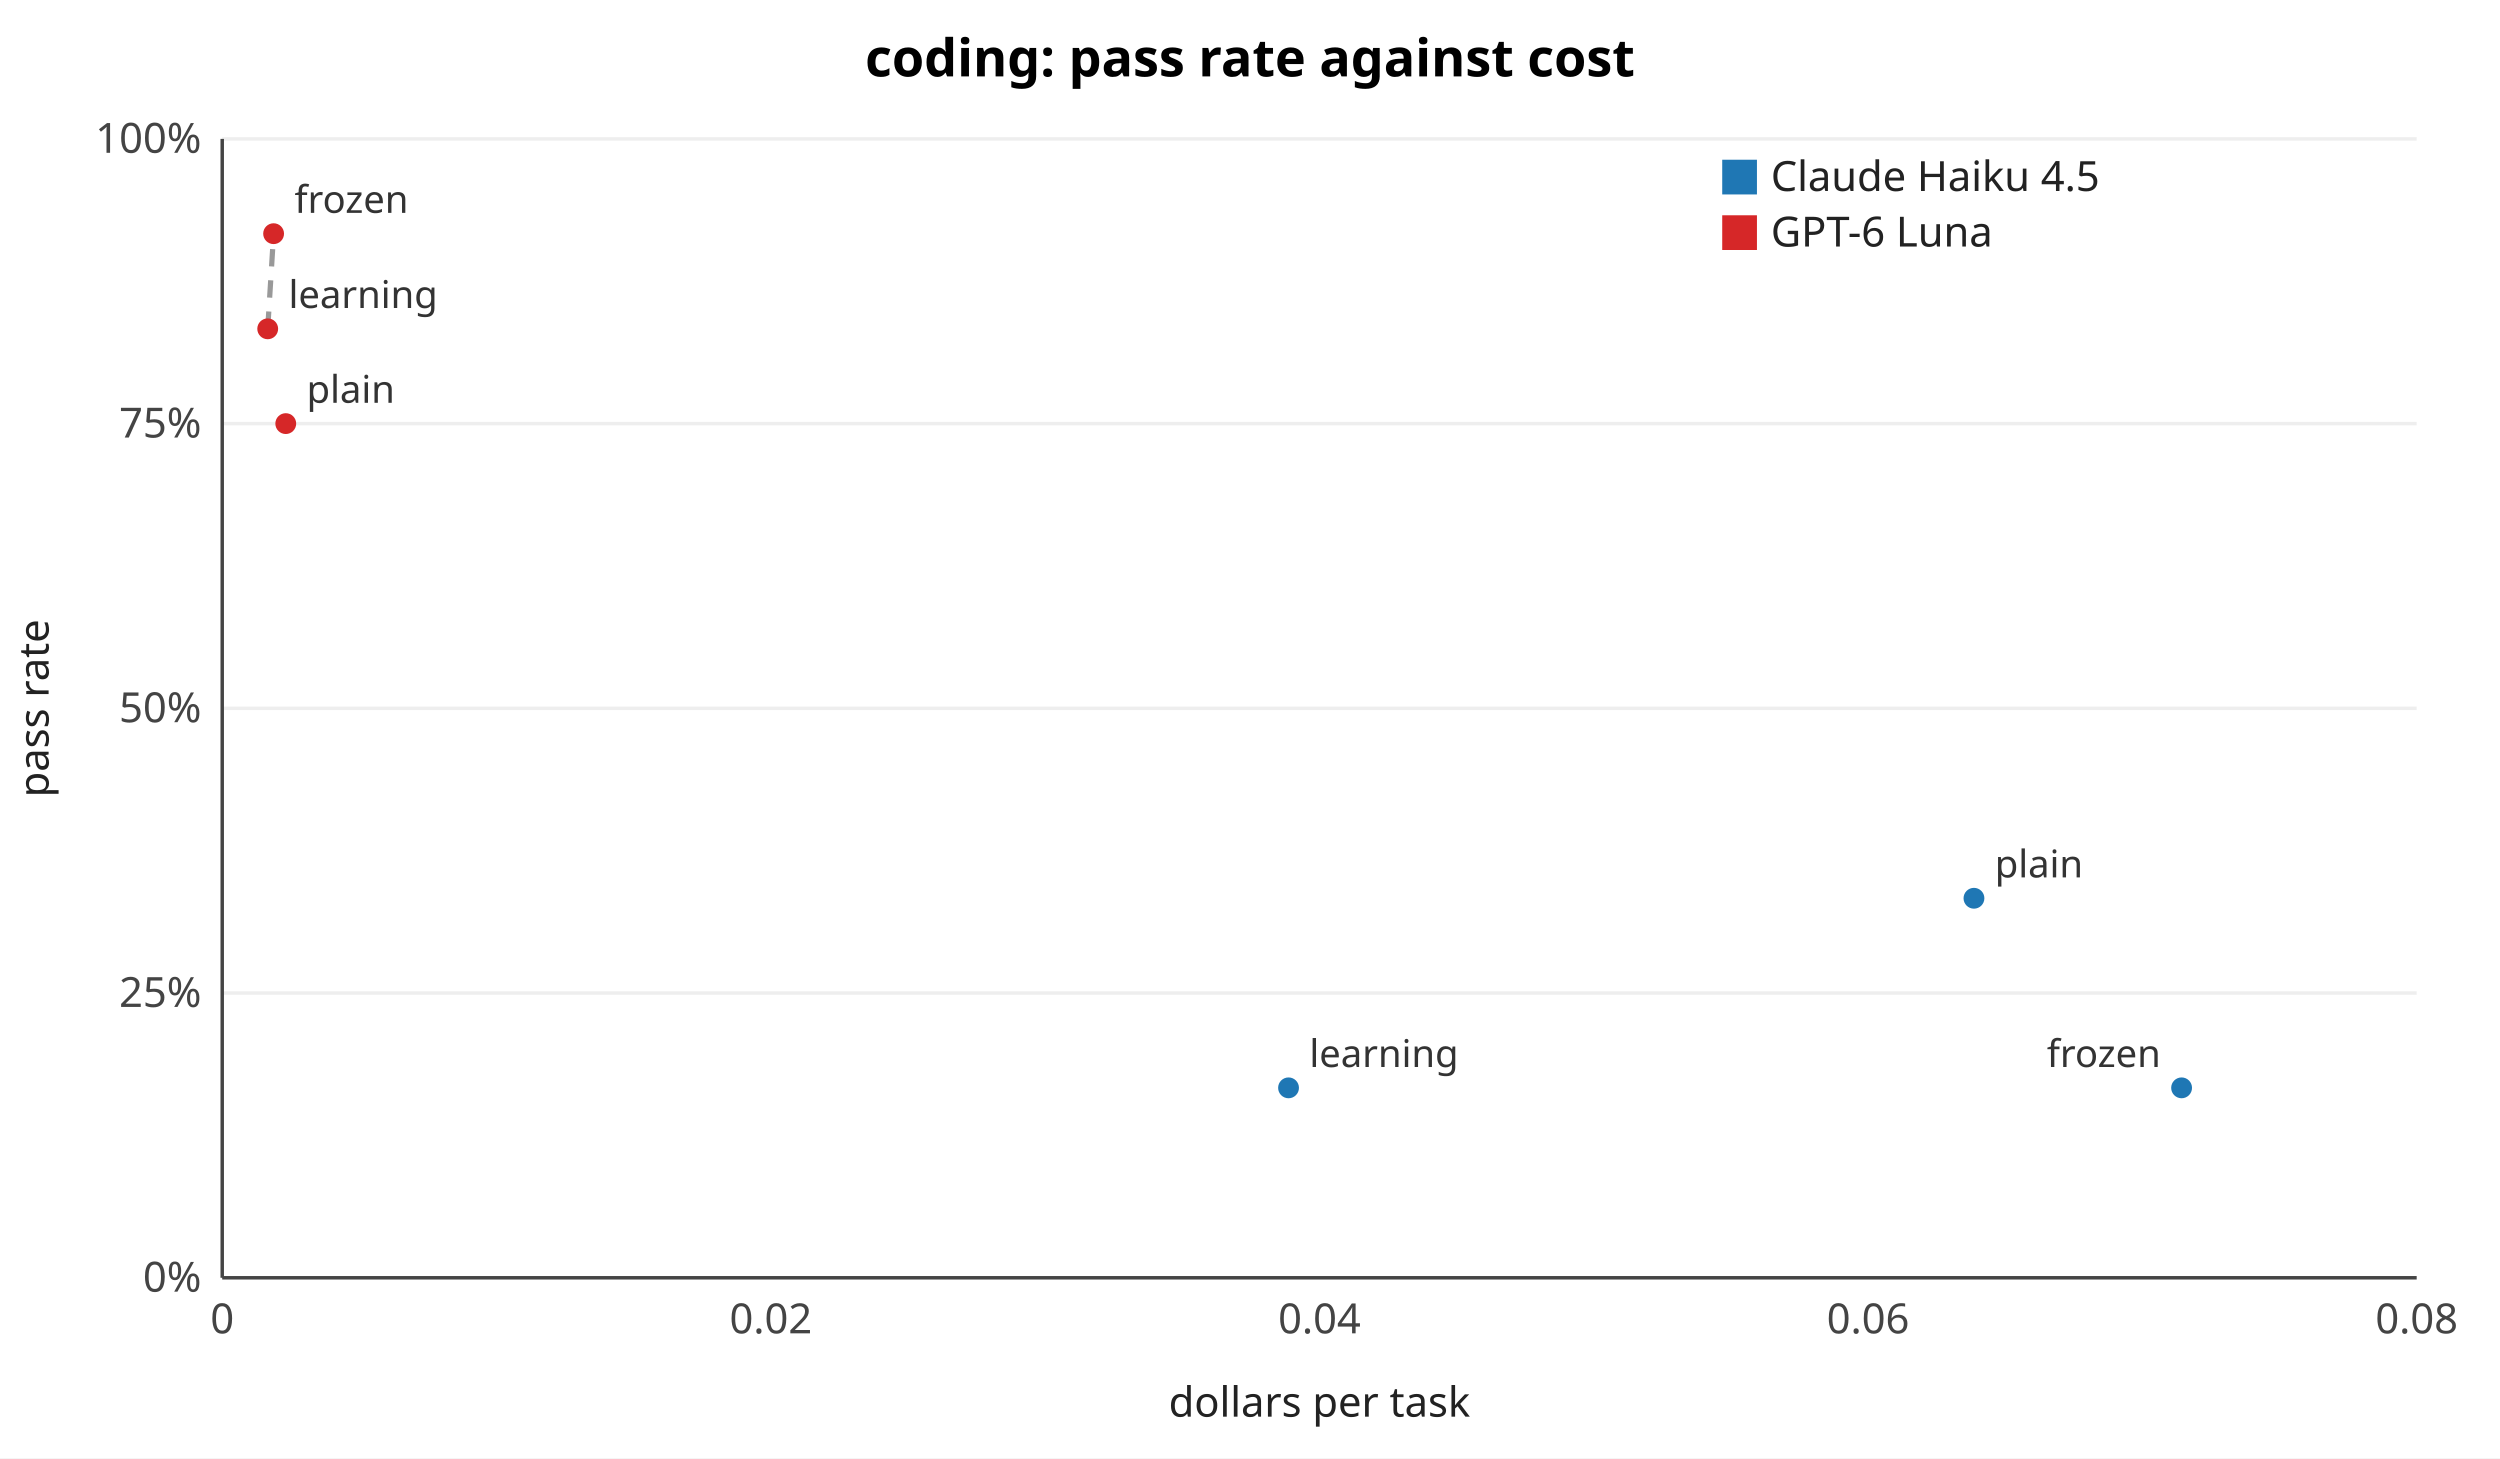
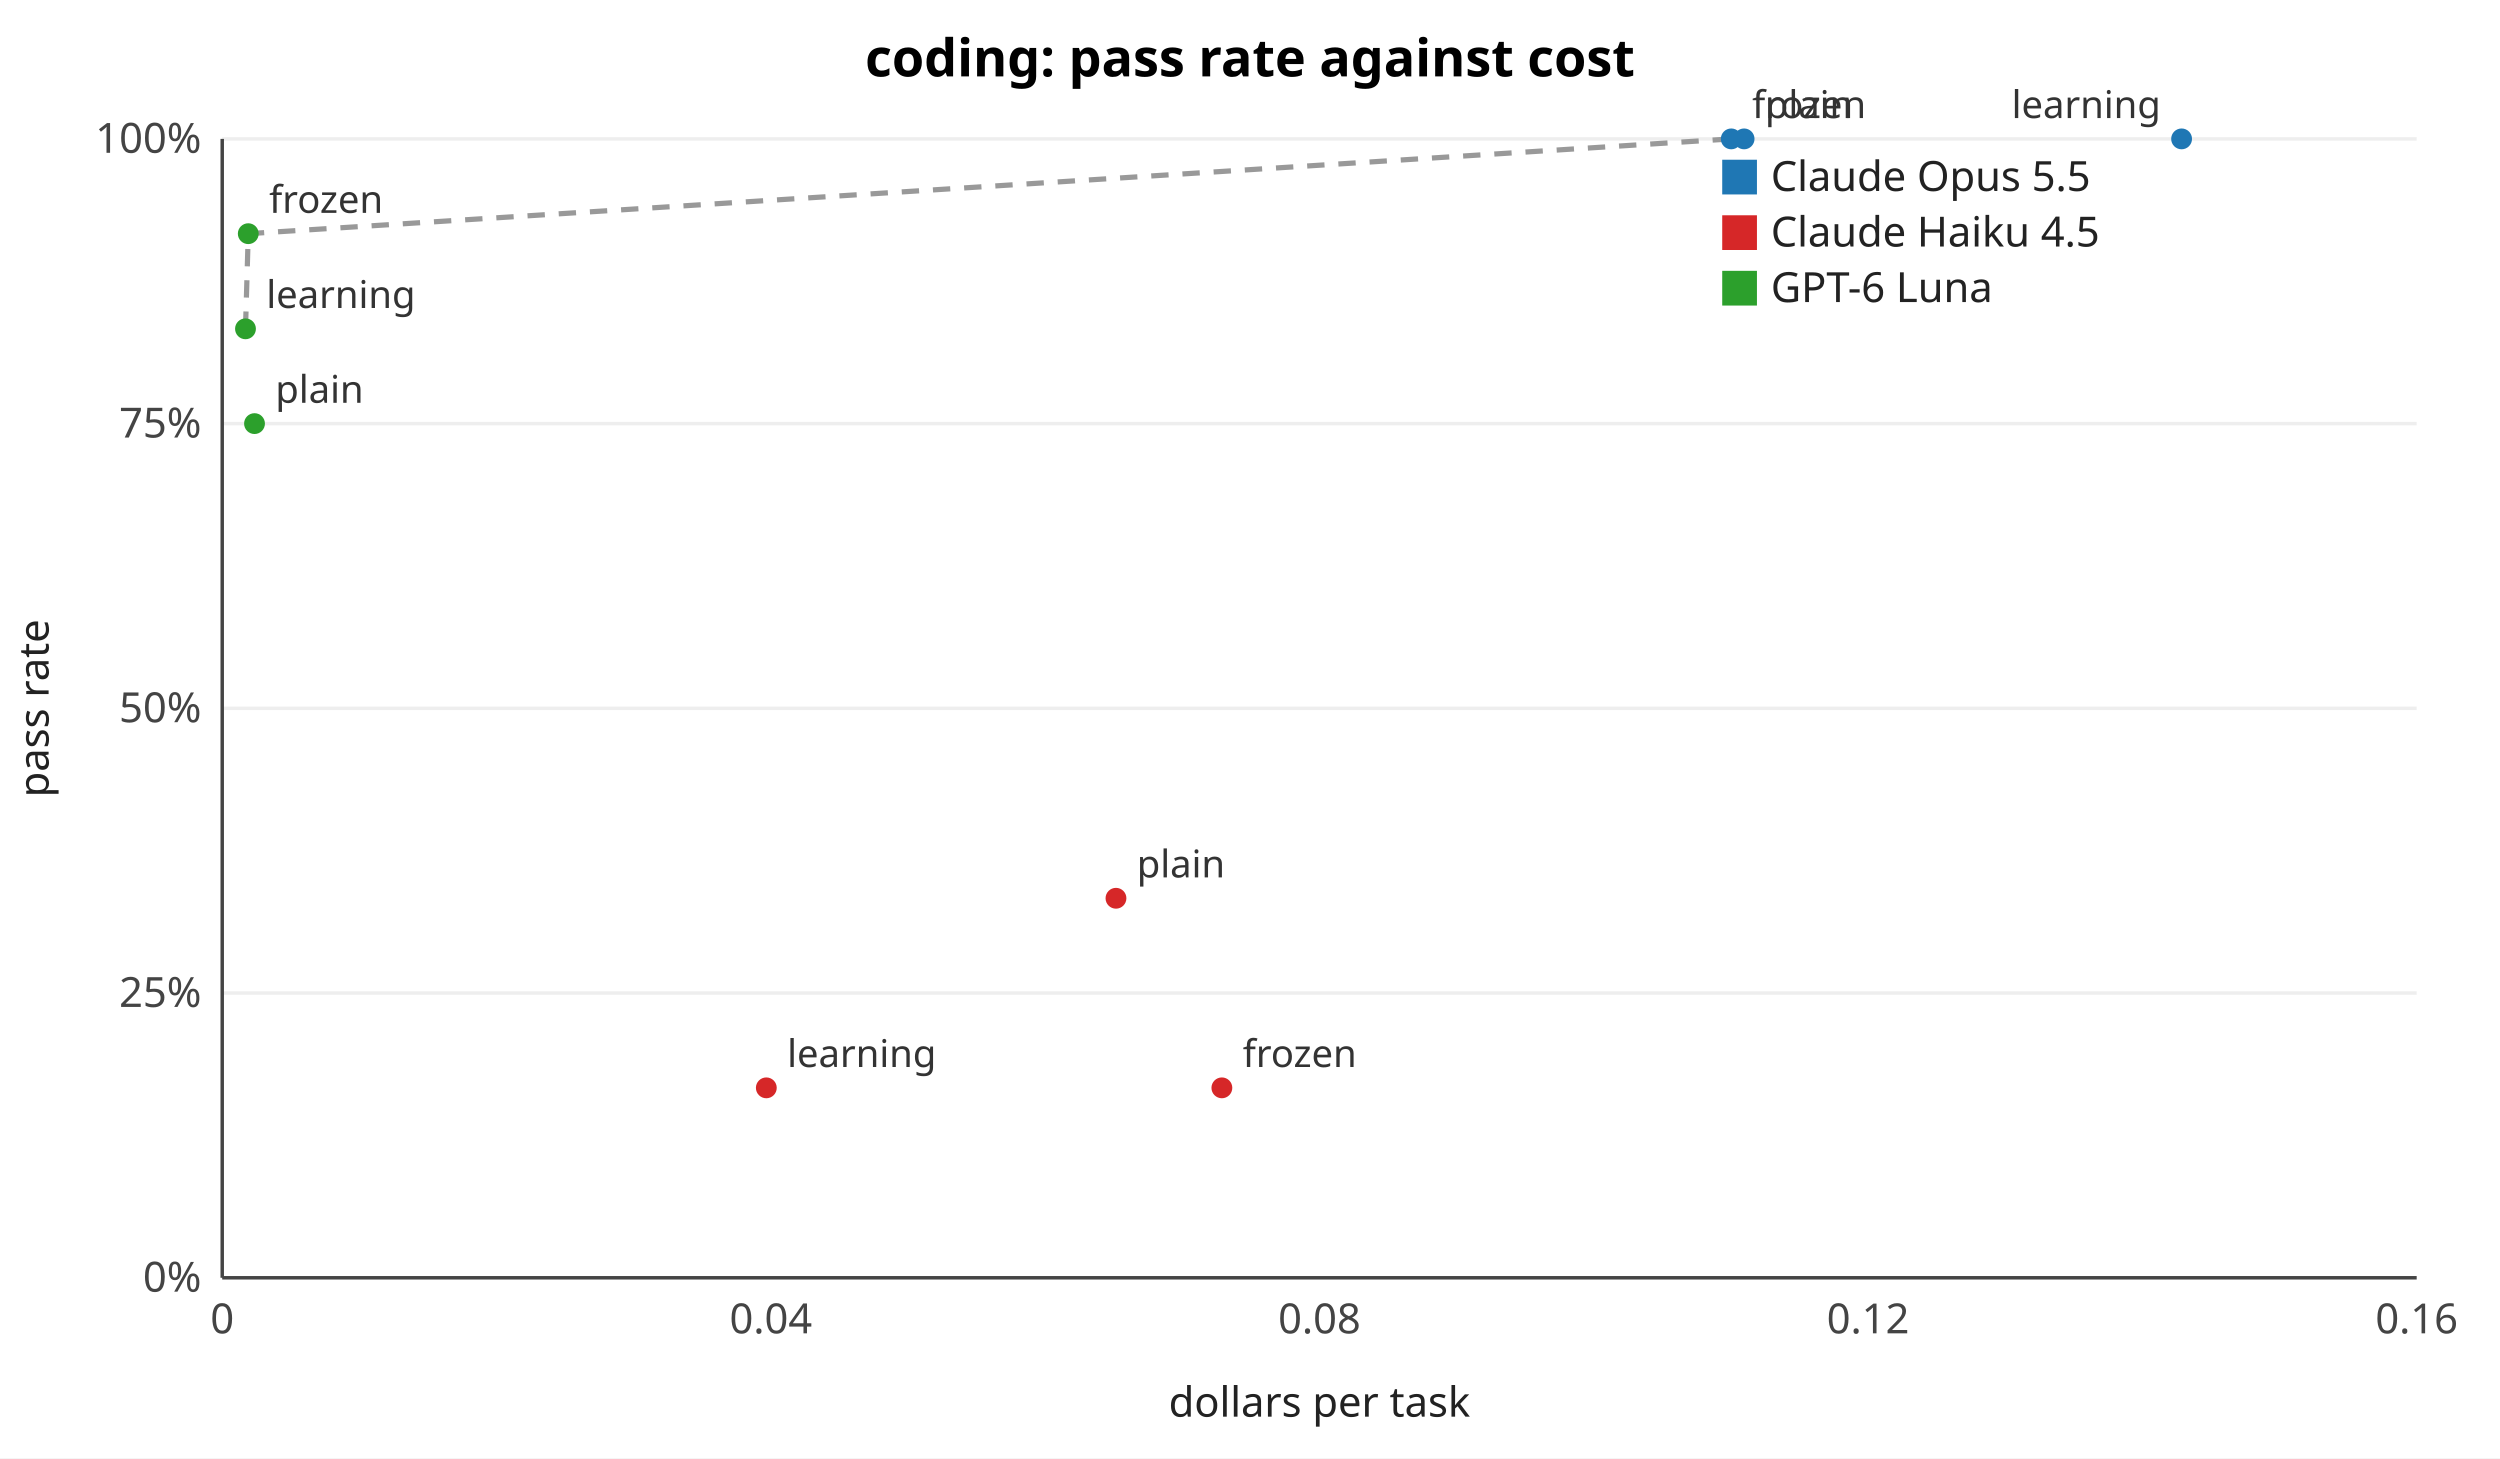
<svg xmlns="http://www.w3.org/2000/svg" width="720" height="420" viewBox="0 0 720 420" font-family="system-ui, sans-serif" font-size="12">
  <rect width="720" height="420" fill="#ffffff" />
  <text x="360" y="22" text-anchor="middle" font-size="15" font-weight="600">coding: pass rate against cost</text>
  <text x="64" y="384" text-anchor="middle" fill="#444">0</text>
  <text x="58" y="372" text-anchor="end" fill="#444">0%</text>
  <line x1="64" y1="368" x2="696" y2="368" stroke="#eee" />
-   <text x="222" y="384" text-anchor="middle" fill="#444">0.02</text>
+   <text x="222" y="384" text-anchor="middle" fill="#444">0.04</text>
  <text x="58" y="290" text-anchor="end" fill="#444">25%</text>
  <line x1="64" y1="286" x2="696" y2="286" stroke="#eee" />
-   <text x="380" y="384" text-anchor="middle" fill="#444">0.04</text>
+   <text x="380" y="384" text-anchor="middle" fill="#444">0.08</text>
  <text x="58" y="208" text-anchor="end" fill="#444">50%</text>
  <line x1="64" y1="204" x2="696" y2="204" stroke="#eee" />
-   <text x="538" y="384" text-anchor="middle" fill="#444">0.06</text>
+   <text x="538" y="384" text-anchor="middle" fill="#444">0.12</text>
  <text x="58" y="126" text-anchor="end" fill="#444">75%</text>
  <line x1="64" y1="122" x2="696" y2="122" stroke="#eee" />
-   <text x="696" y="384" text-anchor="middle" fill="#444">0.08</text>
+   <text x="696" y="384" text-anchor="middle" fill="#444">0.16</text>
  <text x="58" y="44" text-anchor="end" fill="#444">100%</text>
  <line x1="64" y1="40" x2="696" y2="40" stroke="#eee" />
  <line x1="64" y1="368" x2="696" y2="368" stroke="#444" />
  <line x1="64" y1="40" x2="64" y2="368" stroke="#444" />
  <text x="380" y="408" text-anchor="middle" fill="#222">dollars per task</text>
  <text transform="translate(14 204) rotate(-90)" text-anchor="middle" fill="#222">pass rate</text>
-   <polyline fill="none" stroke="#999" stroke-width="1.5" stroke-dasharray="5 4" points="77.1,94.7 78.8,67.3" />
-   <circle cx="371.1" cy="313.3" r="3" fill="#1f77b4" />
-   <circle cx="628.3" cy="313.3" r="3" fill="#1f77b4" />
-   <circle cx="568.5" cy="258.7" r="3" fill="#1f77b4" />
+   <polyline fill="none" stroke="#999" stroke-width="1.5" stroke-dasharray="5 4" points="70.7,94.7 71.5,67.3 498.6,40.0" />
+   <circle cx="628.3" cy="40.0" r="3" fill="#1f77b4" />
+   <circle cx="498.6" cy="40.0" r="3" fill="#1f77b4" />
+   <circle cx="502.3" cy="40.0" r="3" fill="#1f77b4" />
  <rect x="496" y="46" width="10" height="10" fill="#1f77b4" />
-   <text x="510" y="55" fill="#222">Claude Haiku 4.5</text>
-   <circle cx="77.1" cy="94.7" r="3" fill="#d62728" />
-   <circle cx="78.8" cy="67.3" r="3" fill="#d62728" />
-   <circle cx="82.3" cy="122.0" r="3" fill="#d62728" />
+   <text x="510" y="55" fill="#222">Claude Opus 5.5</text>
+   <circle cx="220.7" cy="313.3" r="3" fill="#d62728" />
+   <circle cx="351.9" cy="313.3" r="3" fill="#d62728" />
+   <circle cx="321.4" cy="258.7" r="3" fill="#d62728" />
  <rect x="496" y="62" width="10" height="10" fill="#d62728" />
-   <text x="510" y="71" fill="#222">GPT-6 Luna</text>
-   <text x="377.1" y="307.3" text-anchor="start" font-size="11" fill="#333">learning</text>
-   <text x="622.3" y="307.3" text-anchor="end" font-size="11" fill="#333">frozen</text>
-   <text x="574.5" y="252.7" text-anchor="start" font-size="11" fill="#333">plain</text>
-   <text x="83.1" y="88.7" text-anchor="start" font-size="11" fill="#333">learning</text>
-   <text x="84.8" y="61.3" text-anchor="start" font-size="11" fill="#333">frozen</text>
-   <text x="88.3" y="116.0" text-anchor="start" font-size="11" fill="#333">plain</text>
+   <text x="510" y="71" fill="#222">Claude Haiku 4.5</text>
+   <circle cx="70.7" cy="94.7" r="3" fill="#2ca02c" />
+   <circle cx="71.5" cy="67.3" r="3" fill="#2ca02c" />
+   <circle cx="73.3" cy="122.0" r="3" fill="#2ca02c" />
+   <rect x="496" y="78" width="10" height="10" fill="#2ca02c" />
+   <text x="510" y="87" fill="#222">GPT-6 Luna</text>
+   <text x="622.3" y="34.0" text-anchor="end" font-size="11" fill="#333">learning</text>
+   <text x="504.6" y="34.0" text-anchor="start" font-size="11" fill="#333">frozen</text>
+   <text x="508.3" y="34.0" text-anchor="start" font-size="11" fill="#333">plain</text>
+   <text x="226.7" y="307.3" text-anchor="start" font-size="11" fill="#333">learning</text>
+   <text x="357.9" y="307.3" text-anchor="start" font-size="11" fill="#333">frozen</text>
+   <text x="327.4" y="252.7" text-anchor="start" font-size="11" fill="#333">plain</text>
+   <text x="76.7" y="88.7" text-anchor="start" font-size="11" fill="#333">learning</text>
+   <text x="77.5" y="61.3" text-anchor="start" font-size="11" fill="#333">frozen</text>
+   <text x="79.3" y="116.0" text-anchor="start" font-size="11" fill="#333">plain</text>
</svg>
